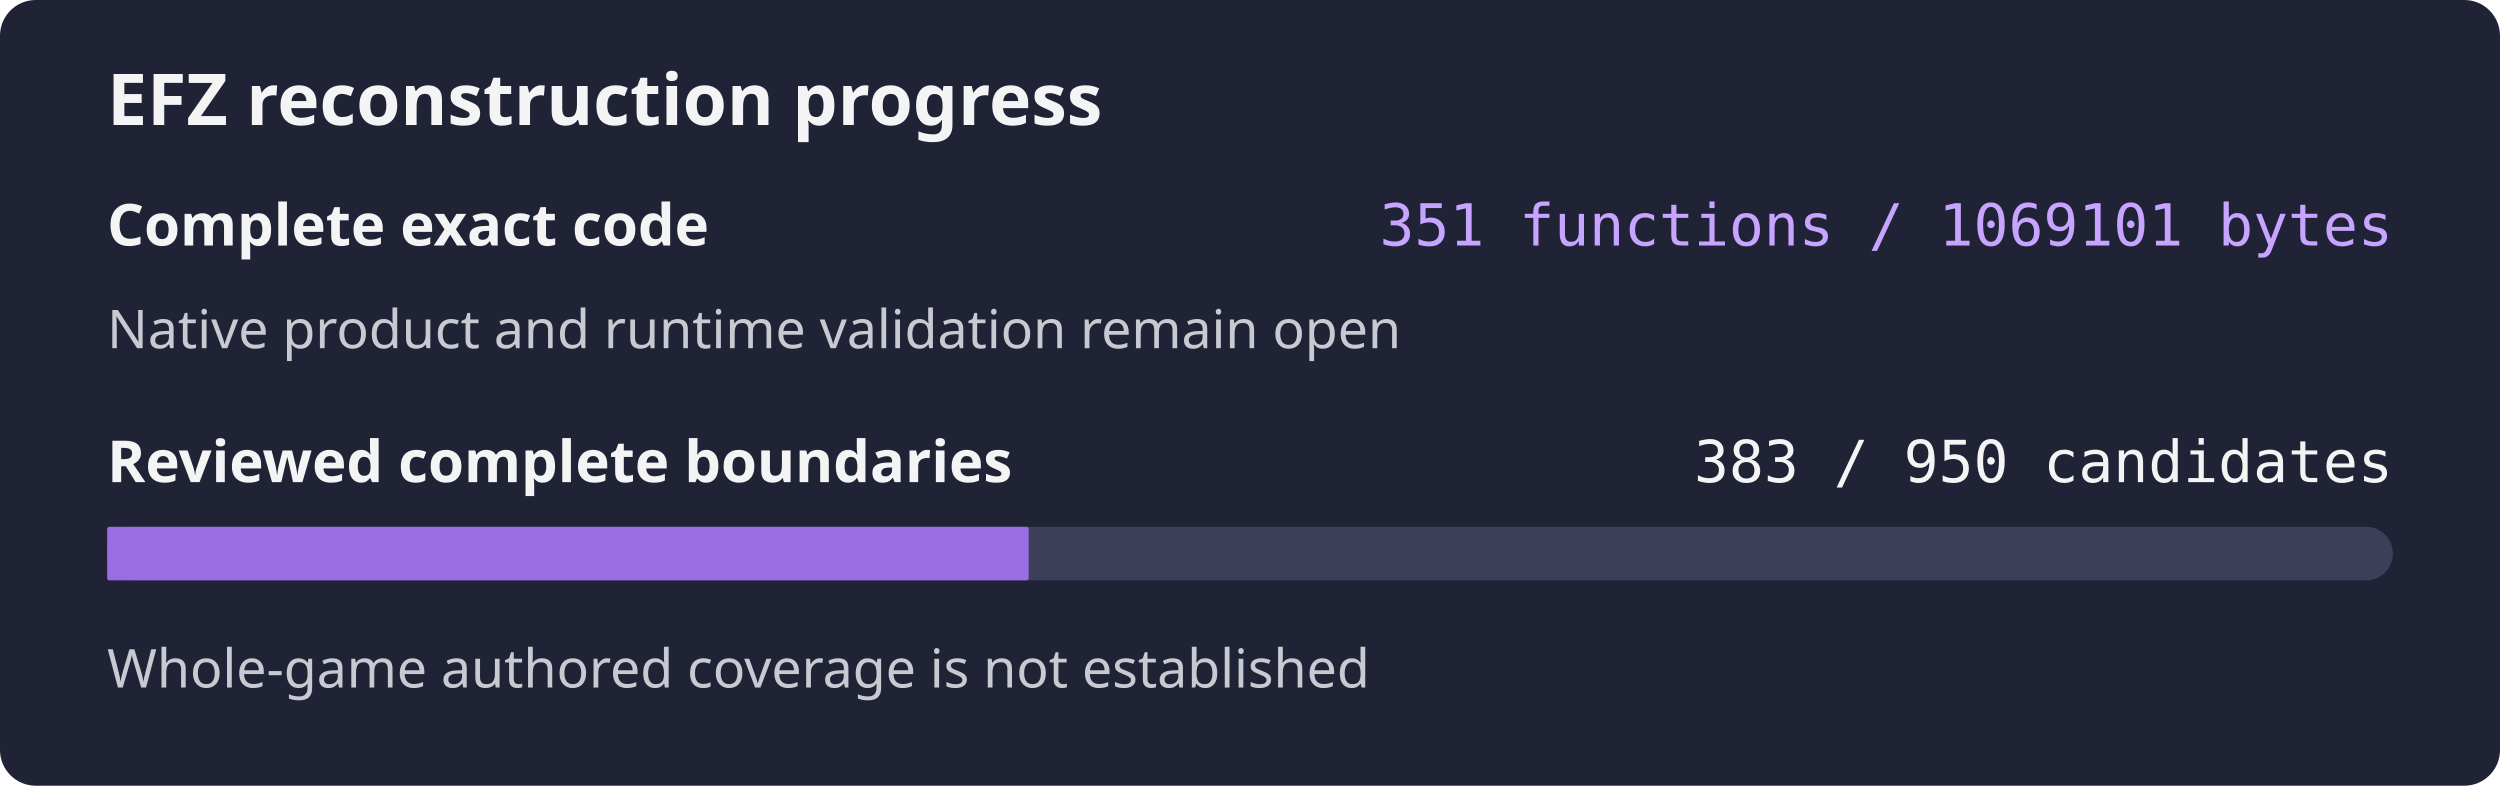
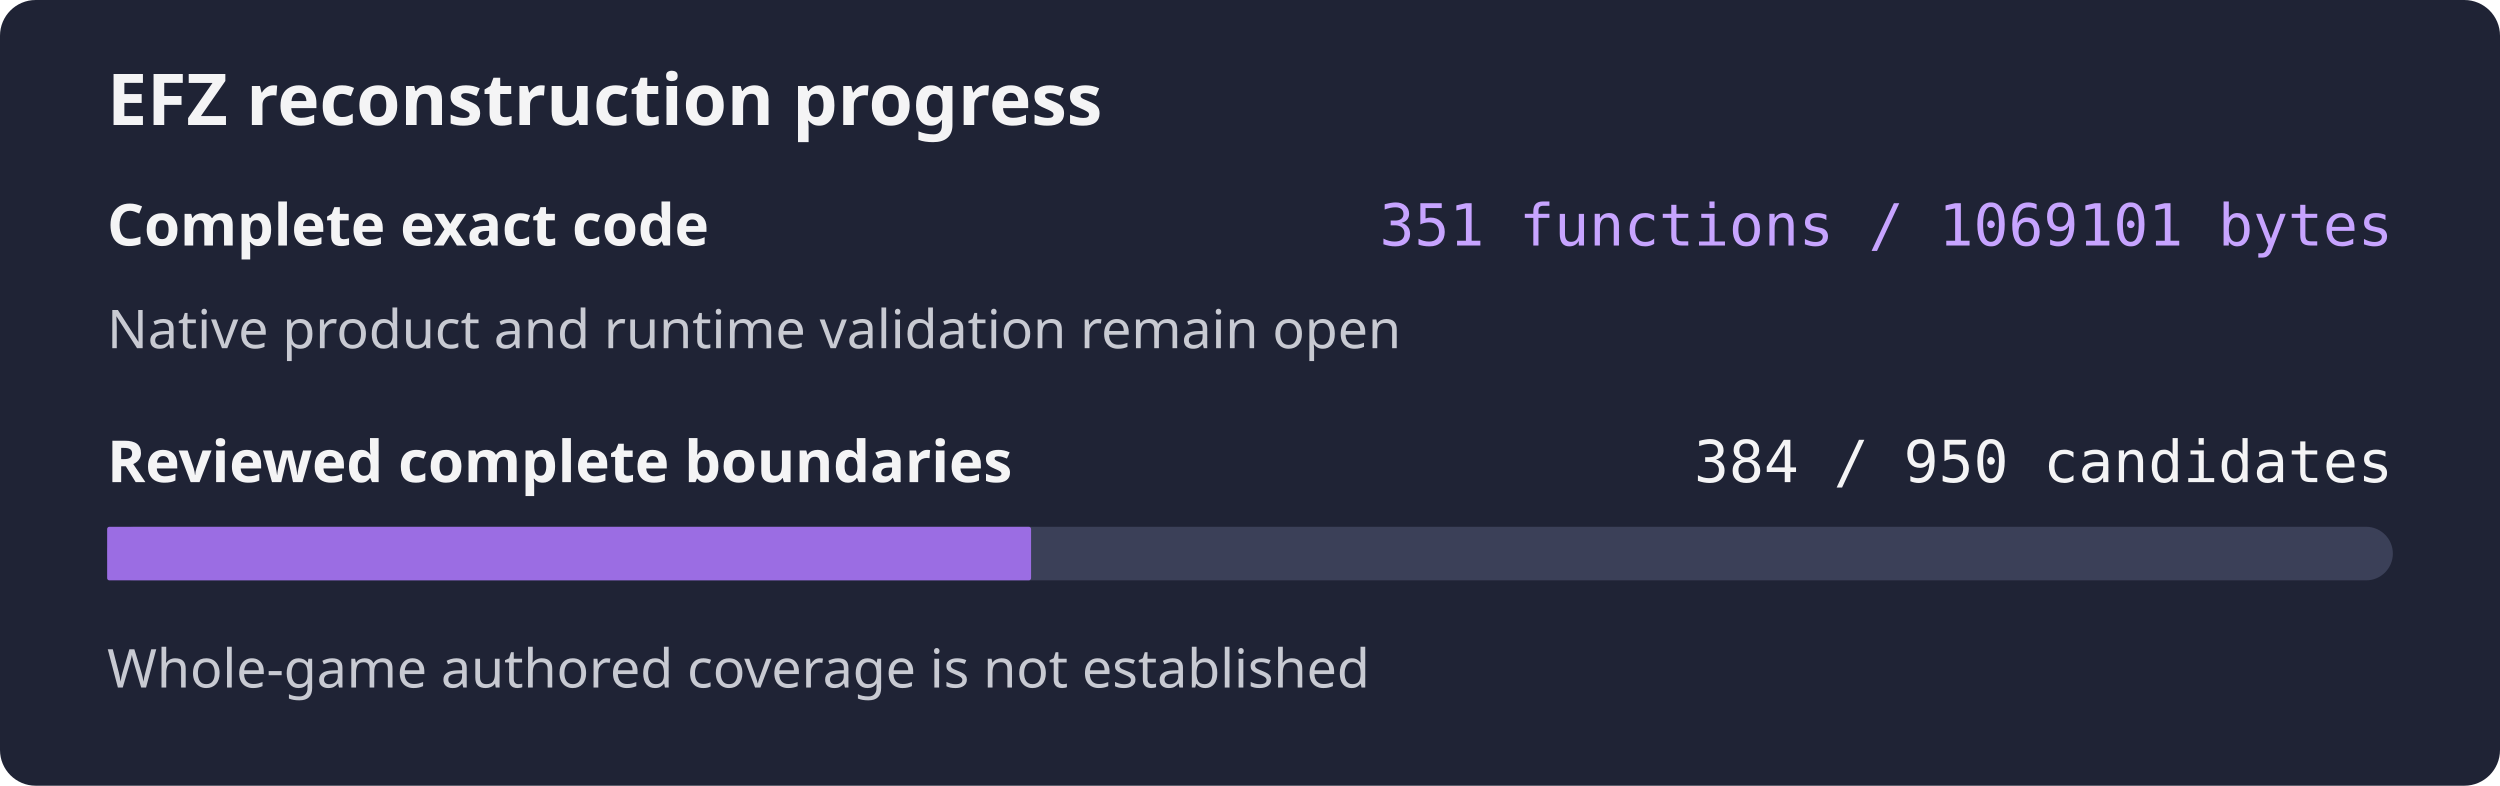
- <svg xmlns="http://www.w3.org/2000/svg" width="560" height="176" role="img" aria-label="EFZ reconstruction: 351 exact functions, 1069101 exact bytes; 383 reviewed boundaries out of 950 candidates">
+ <svg xmlns="http://www.w3.org/2000/svg" width="560" height="176" role="img" aria-label="EFZ reconstruction: 351 exact functions, 1069101 exact bytes; 384 reviewed boundaries out of 950 candidates">
  <rect width="560" height="176" rx="8" fill="#1f2335" />
  <text x="24" y="28" fill="#f4f4f5" font-family="sans-serif" font-size="16" font-weight="600">EFZ reconstruction progress</text>
  <text x="24" y="55" fill="#f4f4f5" font-family="sans-serif" font-size="13" font-weight="600">Complete exact code</text>
  <text x="536" y="55" fill="#c7a4ff" text-anchor="end" font-family="monospace" font-size="13">351 functions / 1069101 bytes</text>
  <text x="24" y="78" fill="#c8cad2" font-family="sans-serif" font-size="12">Native product and runtime validation remain open</text>
  <text x="24" y="108" fill="#f4f4f5" font-family="sans-serif" font-size="13" font-weight="600">Reviewed complete boundaries</text>
-   <text x="536" y="108" fill="#f4f4f5" text-anchor="end" font-family="monospace" font-size="13">383 / 950 candidates</text>
+   <text x="536" y="108" fill="#f4f4f5" text-anchor="end" font-family="monospace" font-size="13">384 / 950 candidates</text>
  <rect x="24" y="118" width="512" height="12" rx="6" fill="#3b4058" />
-   <rect x="24" y="118" width="206.42" height="12" rx="0.5" fill="#9b6de3" />
+   <rect x="24" y="118" width="206.96" height="12" rx="0.5" fill="#9b6de3" />
  <text x="24" y="154" fill="#c8cad2" font-family="sans-serif" font-size="12">Whole-game authored coverage is not established</text>
</svg>
